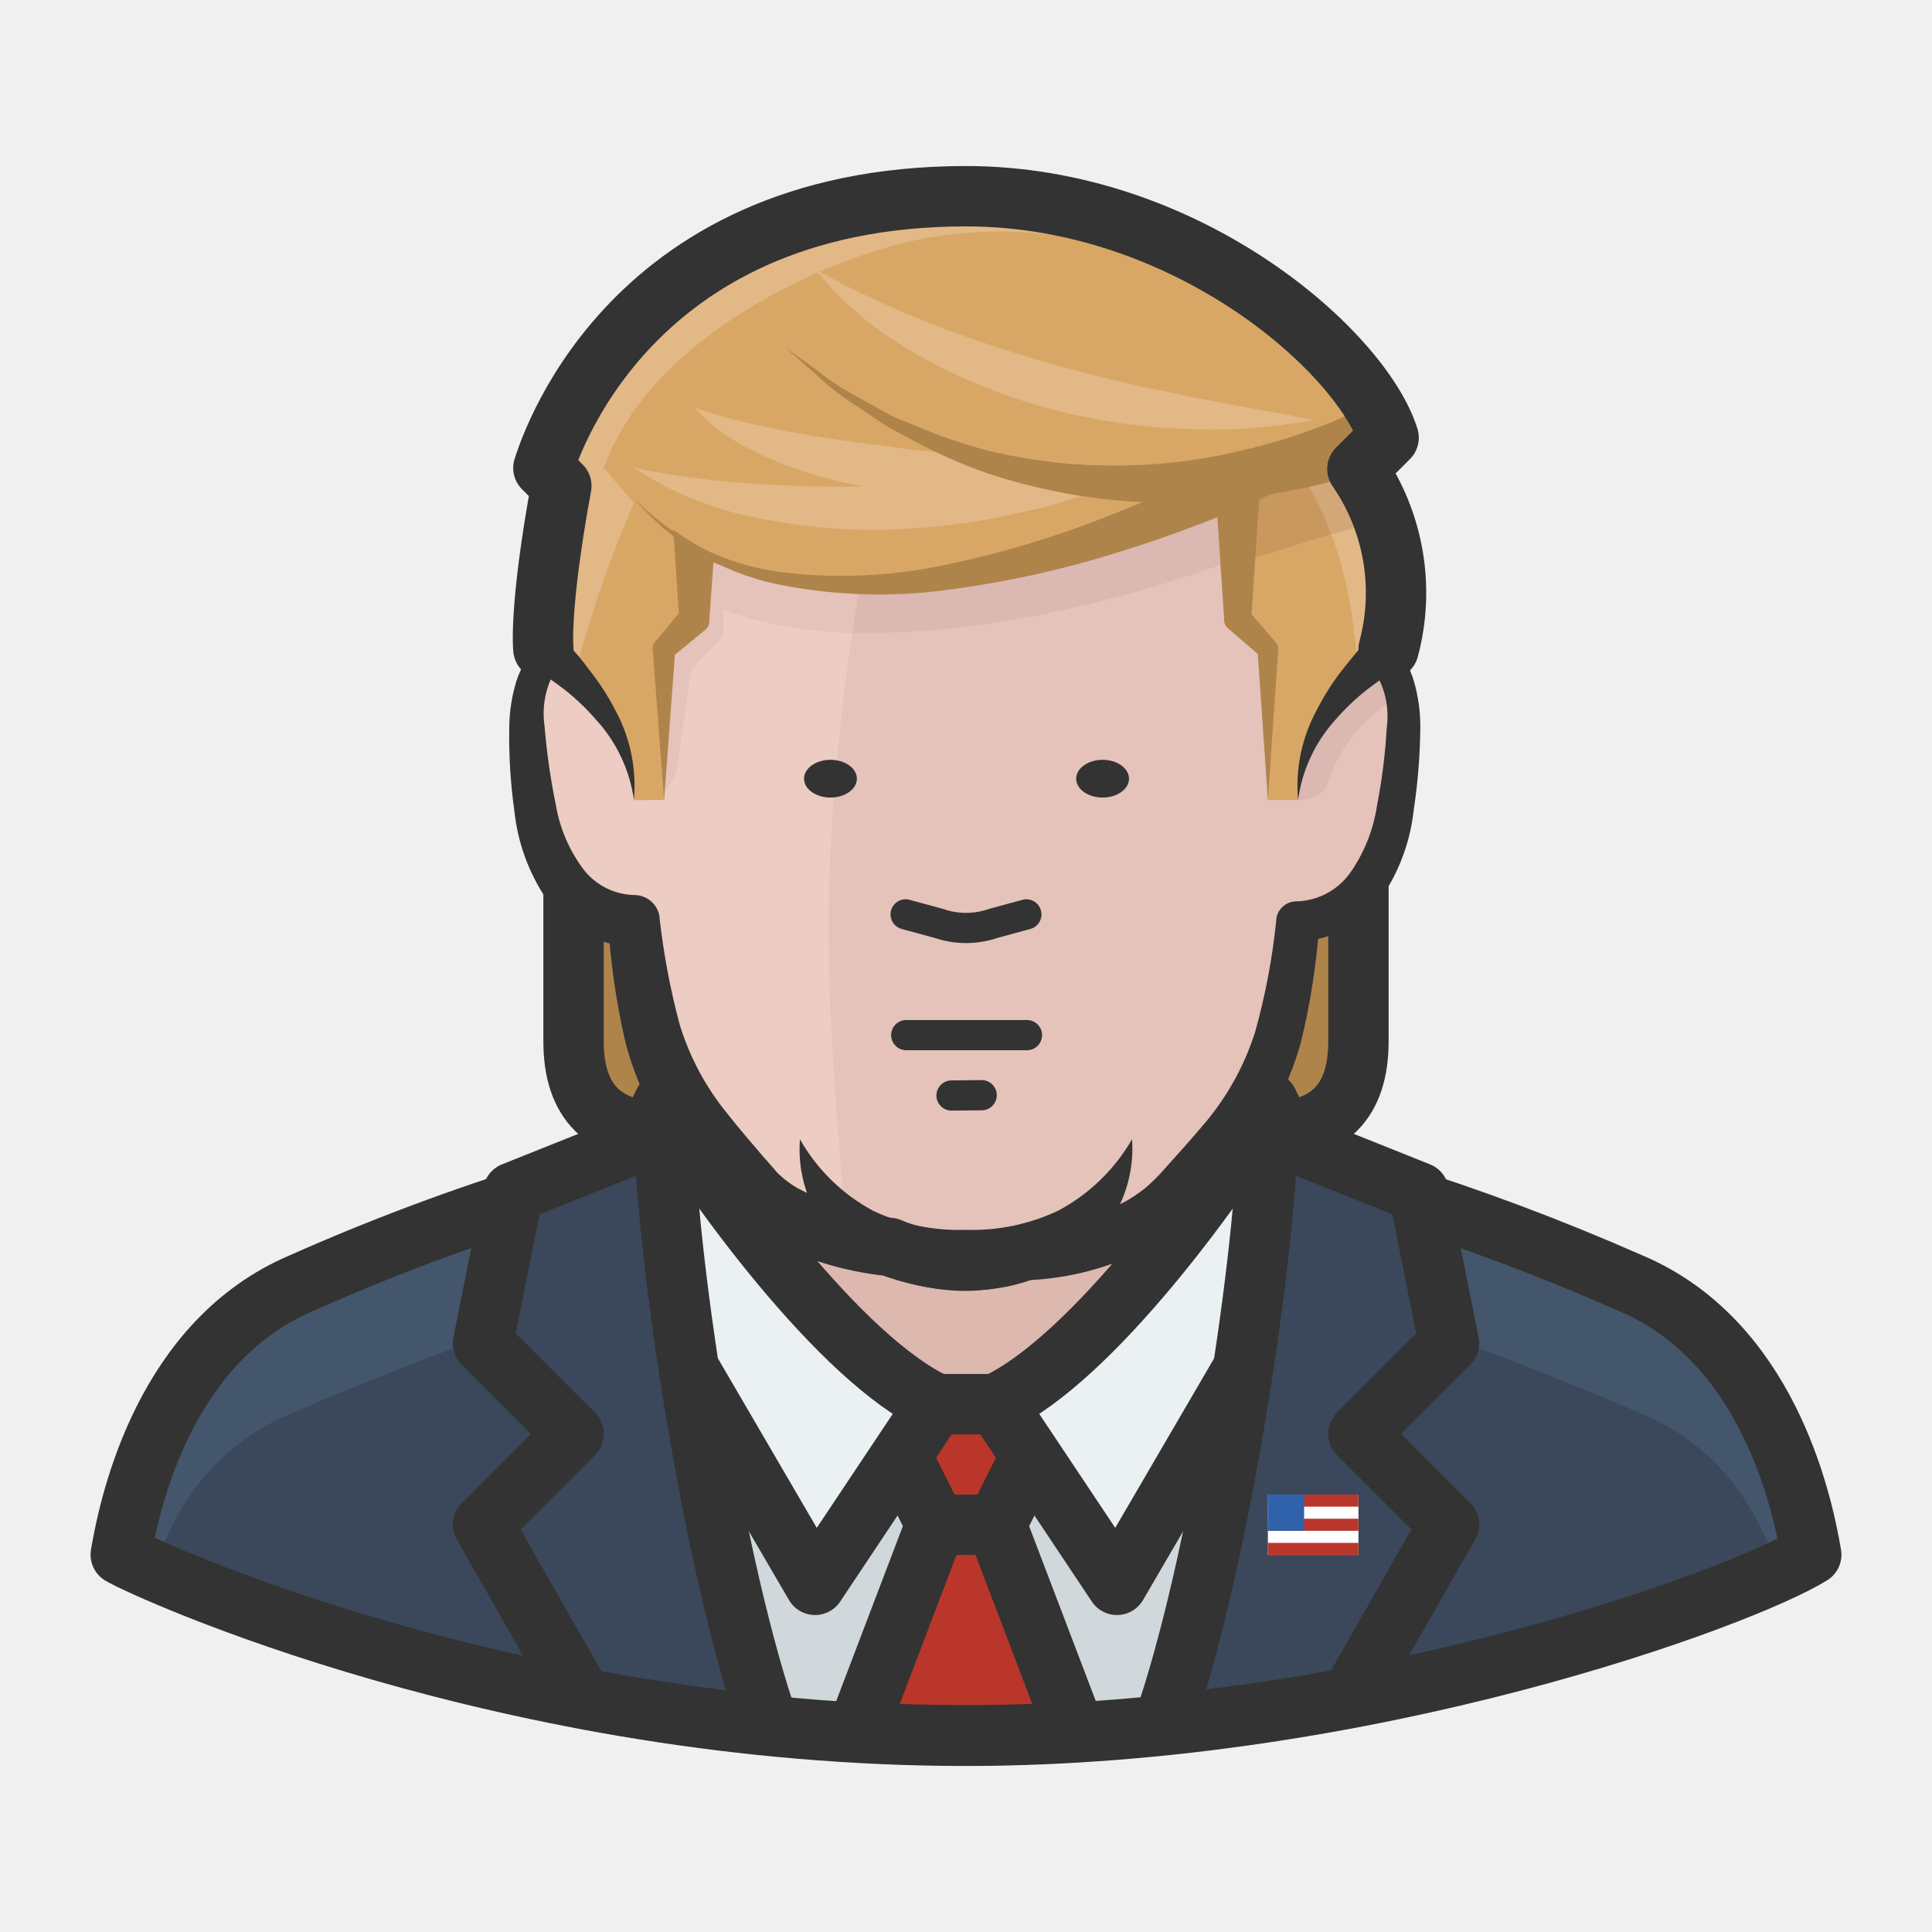
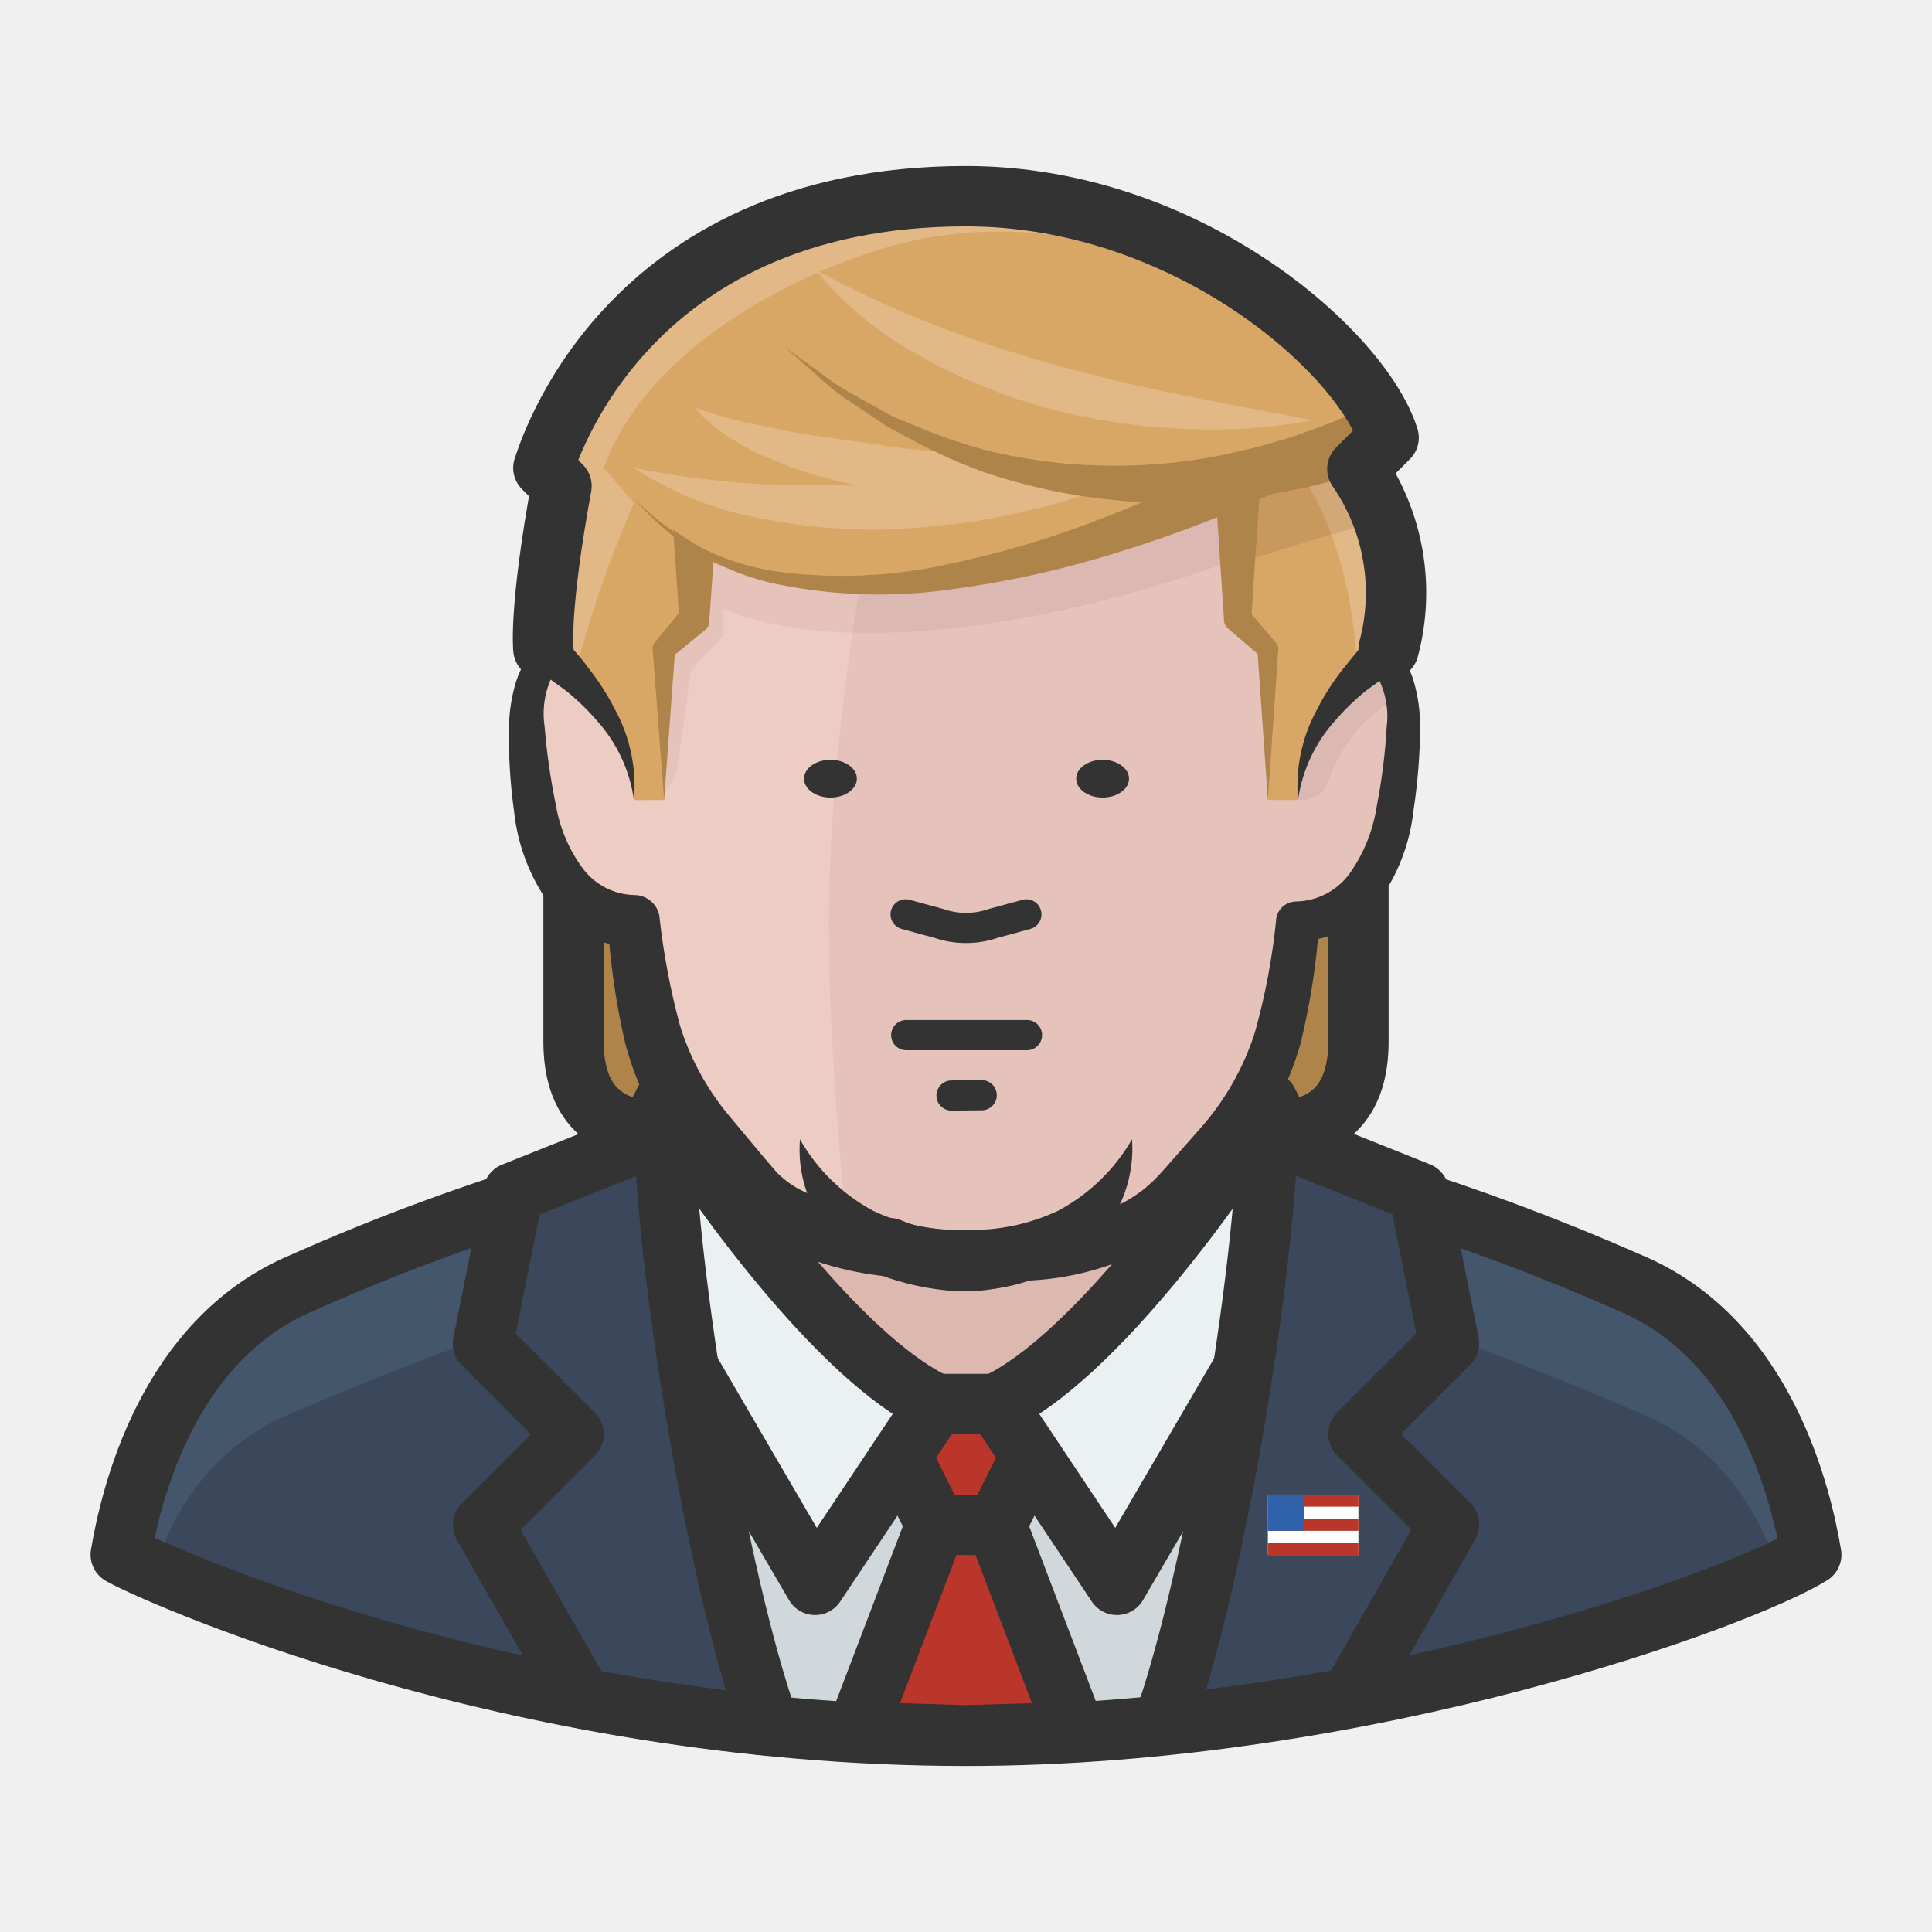
- <svg xmlns="http://www.w3.org/2000/svg" id="Layer_1" data-name="Layer 1" viewBox="0 0 128 128">
-   <defs>
-     <style>.cls-1,.cls-16{fill:#af844b;}.cls-1,.cls-11,.cls-18,.cls-19,.cls-20,.cls-21,.cls-6,.cls-7{stroke:#333;}.cls-1,.cls-20{stroke-miterlimit:10;}.cls-1,.cls-18,.cls-19,.cls-21,.cls-6,.cls-7{stroke-width:4px;}.cls-2{fill:#44566b;}.cls-21,.cls-3{fill:#3b485b;}.cls-4{fill:#d1d8db;}.cls-5{fill:#ddb8af;}.cls-23,.cls-6{fill:#ba362a;}.cls-11,.cls-18,.cls-19,.cls-21,.cls-6,.cls-7{stroke-linejoin:round;}.cls-7{fill:#ebf0f2;}.cls-8{fill:#edccc3;}.cls-9{fill:#e5c2ba;}.cls-10{fill:#dbb8b2;}.cls-11,.cls-18,.cls-19,.cls-20{fill:none;}.cls-11,.cls-18,.cls-20{stroke-linecap:round;}.cls-11{stroke-width:3px;}.cls-12{fill:#e2b886;}.cls-13{fill:#d8a766;}.cls-14{fill:#d3a879;}.cls-15{fill:#c9985d;}.cls-17{fill:#333;}.cls-20{stroke-width:2px;}.cls-22{fill:#fff;}.cls-24{fill:#2f62ab;}</style>
-   </defs>
-   <path class="cls-1" d="M38,59V69q0,6,6,6H84q6,0,6-6V59Z" />
-   <path class="cls-2" d="M120,103c-.63-3.74-3-14.22-12-18C93,78.63,83.77,75,64,75S35,78.63,20,85C11,88.8,8.63,99.28,8,103c1.68,1,25.69,12,56,12C90.71,115,115.47,105.79,120,103Z" />
-   <path class="cls-3" d="M108.85,93.7c-15-6.38-25.08-10-44.85-10s-29.83,3.64-44.85,10C14,95.9,11.49,100.12,10.2,104c5.85,2.68,27.11,11,53.8,11,24.54,0,46.83-7.55,53.81-10.92C116.53,100.15,114.06,95.91,108.85,93.7Z" />
-   <path class="cls-4" d="M37.17,78.46a266.27,266.27,0,0,0,9.91,35.41A133.62,133.62,0,0,0,64,115a134.92,134.92,0,0,0,19.19-1.45,358.69,358.69,0,0,0,7.17-35.2C83,76.16,75.18,75,64,75,52.58,75,44.69,76.21,37.17,78.46Z" />
-   <path id="_Path_" data-name="&lt;Path&gt;" class="cls-5" d="M84,73c-3.24,5.35-11.61,17-18,20H62c-6.39-3-14.76-14.65-18-20V69H84Z" />
-   <path class="cls-6" d="M56.76,114.75c2.37.14,4.78.22,7.24.22s4.85-.08,7.24-.22L66,101H62Z" />
-   <polygon class="cls-6" points="65.99 101.02 70 93.03 58 93.03 62.01 101.02 65.99 101.02" />
-   <path id="_Path_2" data-name="&lt;Path&gt;" class="cls-7" d="M44,73l-4,8,14,24,8-12C55.61,90,47.24,78.37,44,73Z" />
-   <path id="_Path_3" data-name="&lt;Path&gt;" class="cls-7" d="M84,73l4,8L74,105,66,93C72.39,90,80.76,78.37,84,73Z" />
-   <path class="cls-8" d="M64,83c2.87,0,10,0,14-4s8-12,8-18c4.09-.2,6-4.06,6.53-7.83C94.17,42.07,89.27,42.48,88,43c0,0,0-5,0-8,.09-9.43-5.45-19.81-24-19.81S39.91,25.59,40,35c0,3,0,8,0,8-1.29-.53-6.16-1.14-4.47,10.33.56,3.77,2.41,7.47,6.5,7.67,0,6,4,14,8,18S61.13,83.05,64,83Z" />
-   <path class="cls-9" d="M86,61c4.09-.2,6-4.06,6.53-7.83C94.17,42.07,89.27,42.48,88,43c0,0,0-5,0-8,.09-9.43-5.45-19.81-24-19.81-.66,0-1.27,0-1.91.07C57.69,31.43,54.69,49,54.92,62.64c0,4.74.52,12.17,1.23,19.59A31.26,31.26,0,0,0,64,83c2.87,0,10,0,14-4S86,67,86,61Z" />
-   <path class="cls-9" d="M88.43,42s.24-4.35.24-7.3c.09-9.44-6.12-19.45-24.71-19.45s-24.8,10-24.71,19.45c0,3,.24,7.3.24,7.3-1.42-.59-1.72-.59-3.49,1.06,4.56,3.45,6,6.87,6,10a2.65,2.65,0,0,0,2.88-2.34l.91-6.33,2.15-2.29v-1.7a25,25,0,0,0,2.77.84C61.27,43.64,75.68,39.44,82,37v4l2,2V53h2.33A1.81,1.81,0,0,0,88,51.82c.81-2.21,2.41-4.73,4.83-5.73a5,5,0,0,0-1.52-3C89.57,41.49,89.85,41.37,88.43,42Z" />
-   <path class="cls-10" d="M56.48,41.9C66,42.23,76.78,39,82,37v4l2,2V53h2.33A1.81,1.81,0,0,0,88,51.82a9.91,9.91,0,0,1,4.52-5.57C91.66,42.34,88.9,42.64,88,43c0,0,0-5,0-8,.09-9.43-5.45-19.81-24-19.81-.66,0-1.27,0-1.91.07A232.17,232.17,0,0,0,56.48,41.9Z" />
-   <path class="cls-11" d="M39.49,40.25l-.06.06c0,.92.06,1.54.06,1.62" />
-   <path class="cls-11" d="M88.52,41.93l-.09,0s0-.66.06-1.65l-.06-.06" />
-   <path class="cls-12" d="M92,29c-1.76-5.65-13.46-16-28-16C42.76,13,36.42,29.92,36,31l2,2c-1.4,6.43-2,10-2,10,3.81,3.82,6,5.09,6,10h2V43l2-2V37c4.72,1.1,16.13,5.45,36-4v8l2,2V53h2c0-4.93,5.8-10.16,6-10a16.7,16.7,0,0,0-2.07-11.93A3.88,3.88,0,0,0,92,29Z" />
-   <path class="cls-13" d="M42,53h2V43l2-2V37c4.72,1.1,16.13,5.45,36-4v8l2,2V53h2c0-1,.41-4.45,4-8.07C89.81,44.24,90,37,86,31l6-2h0c-2-6.36-17.69-16.8-32.76-12.75C52.92,18,42.94,22.88,40,31l2,2.33A75.71,75.71,0,0,0,38,45C39.66,46.68,42,48.27,42,53Z" />
-   <polygon class="cls-14" points="81.54 33.44 89.77 30.99 90.77 34.64 81.59 37.45 81.54 33.44" />
-   <path class="cls-15" d="M88.19,35.39a20.84,20.84,0,0,0-1.85-3.81L82,33v4.32Z" />
-   <path class="cls-16" d="M83.43,33l-.53,8-.26-.63,1.85,2.15.06.08a.56.56,0,0,1,.14.41L84,53l-.69-10,.2.48-2.15-1.85a.75.75,0,0,1-.26-.51V41l-.53-8a1.43,1.43,0,0,1,2.86-.18Z" />
-   <path class="cls-16" d="M47.43,35,47,41v.17a.78.78,0,0,1-.29.57l-2.19,1.8.22-.53L44,53l-.76-10a.61.61,0,0,1,.13-.44l.09-.1,1.81-2.2L45,41l-.4-6a1.43,1.43,0,1,1,2.86-.18Z" />
-   <path class="cls-13" d="M40,31c6,6,14,14,44,0C84,31,54,17,40,31Z" />
-   <path class="cls-16" d="M84.78,32.48a84.46,84.46,0,0,1-10.7,4.11A66,66,0,0,1,63,39.05a33.72,33.72,0,0,1-11.38-.32A16.78,16.78,0,0,1,42,33a16.35,16.35,0,0,0,9.73,4.9,32.58,32.58,0,0,0,11-.5,64.05,64.05,0,0,0,10.58-3.17,81.6,81.6,0,0,0,10-4.68Z" />
-   <path class="cls-12" d="M76,31c-1.32.65-2.68,1.19-4,1.71s-2.79.9-4.22,1.21a39.7,39.7,0,0,1-4.33.79c-.73.09-1.46.19-2.2.24L59,35.09a38.37,38.37,0,0,1-8.81-.77A22.49,22.49,0,0,1,42,31a59.76,59.76,0,0,0,8.49,1.08c2.81.18,5.62.19,8.43.13s5.62-.28,8.46-.48c1.42-.11,2.84-.28,4.27-.38S74.52,31.06,76,31Z" />
-   <path class="cls-12" d="M74,31a36.39,36.39,0,0,1-3.54,1c-1.2.21-2.41.42-3.62.54a36.75,36.75,0,0,1-7.34,0,29.35,29.35,0,0,1-7.2-1.63c-.58-.22-1.15-.46-1.72-.71s-1.12-.54-1.65-.86A11.83,11.83,0,0,1,46,27a30,30,0,0,0,3.46,1c1.13.29,2.29.49,3.43.71,2.29.42,4.6.69,6.92,1s4.65.41,7,.65c1.18.07,2.36.17,3.56.29S72.78,30.81,74,31Z" />
-   <path class="cls-12" d="M87,27.85c-1.46.26-3,.43-4.43.55a44.43,44.43,0,0,1-4.47,0A41.77,41.77,0,0,1,69.24,27a37.51,37.51,0,0,1-8.32-3.43A23.17,23.17,0,0,1,54,17.85a64.42,64.42,0,0,0,7.89,3.67c2.66,1.05,5.38,1.9,8.12,2.69,1.38.36,2.75.76,4.16,1.06.69.16,1.38.36,2.09.48s1.41.28,2.12.44,1.41.27,2.13.41l2.14.41C84.09,27.28,85.54,27.48,87,27.85Z" />
-   <path class="cls-17" d="M42,53a9.89,9.89,0,0,0-2.45-5.25,15.57,15.57,0,0,0-2.07-2c-.38-.29-.76-.58-1.16-.84l-.6-.4-.31-.19-.17-.11-.11-.08s0,0-.11-.09L34.91,44l0-.06a1.29,1.29,0,0,1-.2-.39,1.39,1.39,0,0,1,.05-1.09,1.42,1.42,0,0,1,.83-.74A1.23,1.23,0,0,1,36,41.6a1.43,1.43,0,1,1,0,2.85,1.39,1.39,0,0,0,.46-.07,1.42,1.42,0,0,0,.83-.74,1.39,1.39,0,0,0,.05-1.09,1.11,1.11,0,0,0-.2-.37l0,0L37,42.05c-.08-.07,0,0,0,0l0,0,.13.12.27.29.55.58c.36.4.71.81,1,1.23A16.21,16.21,0,0,1,40.74,47,10.52,10.52,0,0,1,42,53Z" />
-   <path class="cls-17" d="M86,53a10.52,10.52,0,0,1,1.26-6A16.21,16.21,0,0,1,89,44.29c.33-.42.68-.83,1-1.23l.55-.58.27-.29.13-.12,0,0s0,0,0,0l-.07.08,0,0a1.11,1.11,0,0,0-.2.37,1.39,1.39,0,0,0,0,1.09,1.42,1.42,0,0,0,.83.74,1.39,1.39,0,0,0,.46.07,1.43,1.43,0,1,1,0-2.85,1.23,1.23,0,0,1,.46.08,1.42,1.42,0,0,1,.83.74,1.39,1.39,0,0,1,0,1.09,1.29,1.29,0,0,1-.2.39l0,.06-.11.11c-.1.1-.08.07-.11.09l-.11.08-.17.11-.31.19-.6.4c-.4.26-.78.55-1.16.84a15.57,15.57,0,0,0-2.07,2A9.89,9.89,0,0,0,86,53Z" />
-   <path class="cls-16" d="M92,30.66c-1,.39-1.79.66-2.68.93s-1.76.48-2.65.68-1.78.34-2.67.52-1.79.23-2.68.34a38.68,38.68,0,0,1-10.75-.45,39.88,39.88,0,0,1-5.19-1.33,34.53,34.53,0,0,1-4.85-2.15l-1.17-.63a7.21,7.21,0,0,1-1.13-.68L56,26.4a18.15,18.15,0,0,1-2-1.65L52,23l2.12,1.53A17.18,17.18,0,0,0,56.28,26l2.27,1.26a6.89,6.89,0,0,0,1.16.56l1.19.49a33.38,33.38,0,0,0,4.86,1.62,35.77,35.77,0,0,0,5,.78,36,36,0,0,0,10-.53l2.46-.55c.8-.25,1.61-.44,2.4-.71s1.58-.54,2.34-.85a23.33,23.33,0,0,0,2.17-1Z" />
-   <path class="cls-18" d="M92,43a14.41,14.41,0,0,0-2.07-11.93L92,29c-1.77-5.67-13.35-16-28-16C41.13,13,36.2,30.5,36,31l1.19,1.19C35.69,40.39,36,43,36,43" />
-   <path class="cls-19" d="M36,79a142.68,142.68,0,0,0-16,6C11,88.8,8.63,99.28,8,103c1.68,1,25.69,12,56,12,26.71,0,51.47-9.18,56-12-.63-3.74-3-14.22-12-18a151.55,151.55,0,0,0-16-6" />
-   <ellipse class="cls-17" cx="55.02" cy="51.59" rx="1.75" ry="1.25" />
-   <ellipse class="cls-17" cx="73.05" cy="51.59" rx="1.75" ry="1.25" />
-   <line class="cls-20" x1="60.04" y1="68.58" x2="68.04" y2="68.58" />
-   <path class="cls-20" d="M60,60.58l2.2.6a5.55,5.55,0,0,0,3.6,0l2.2-.6" />
-   <line class="cls-20" x1="63.04" y1="72.58" x2="65.04" y2="72.56" />
-   <path class="cls-21" d="M38.57,112.52c3.88.73,8,1.35,12.37,1.79C47.39,104.17,44.25,84.31,44,75L34,79,32,89l6,6-6,6Z" />
-   <path class="cls-21" d="M89.46,112.47,96,101l-6-6,6-6L94,79,84,75c-.25,9.28-3.38,29.11-6.93,39.25C81.37,113.83,85.53,113.21,89.46,112.47Z" />
-   <rect class="cls-22" x="84" y="99.02" width="6" height="4" />
-   <rect class="cls-23" x="84" y="99.02" width="6" height="0.8" />
-   <rect class="cls-23" x="84" y="100.62" width="6" height="0.8" />
-   <rect class="cls-23" x="84" y="102.22" width="6" height="0.8" />
-   <rect class="cls-24" x="84" y="99.02" width="2.4" height="2.4" />
-   <path class="cls-17" d="M37.18,43.82a5.74,5.74,0,0,0-1.1,4.31,43.48,43.48,0,0,0,.74,5.17,9.87,9.87,0,0,0,1.83,4.29,4.38,4.38,0,0,0,3.43,1.71,1.69,1.69,0,0,1,1.62,1.46v.08a47.62,47.62,0,0,0,1.34,7.07,17.32,17.32,0,0,0,3.18,5.91c.72.93,1.53,1.84,2.32,2.78l.61.69.3.35a2.08,2.08,0,0,0,.21.21,6.48,6.48,0,0,0,1.15.85,18.15,18.15,0,0,0,6.37,2h.05a2.11,2.11,0,0,1,.36.09,13.88,13.88,0,0,0,3.86,1,7.69,7.69,0,0,0,1.85-.07c.64-.1,1.31-.26,2-.45h0a1.33,1.33,0,0,1,.34,0,16.06,16.06,0,0,0,6.81-1.61,10,10,0,0,0,1.38-.91,11.34,11.34,0,0,0,1.23-1.2c.88-1,1.73-1.91,2.54-2.88a17.66,17.66,0,0,0,3.55-6.28,44,44,0,0,0,1.41-7.46v-.06a1.34,1.34,0,0,1,1.27-1.15,4.52,4.52,0,0,0,3.63-1.9,10.48,10.48,0,0,0,1.77-4.45,38.28,38.28,0,0,0,.65-5.2,5.59,5.59,0,0,0-1.24-4.29h0A.91.91,0,0,1,92,42.46a5.77,5.77,0,0,1,1.69,2.72,10.8,10.8,0,0,1,.41,2.94,38.75,38.75,0,0,1-.44,5.56,12.66,12.66,0,0,1-2,5.58,7.48,7.48,0,0,1-2.38,2.19,7.31,7.31,0,0,1-3.15.93l1.28-1.21a46.51,46.51,0,0,1-1.25,8,20.62,20.62,0,0,1-3.91,7.43c-.84,1.07-1.71,2.1-2.58,3.09a13.31,13.31,0,0,1-1.54,1.58,13,13,0,0,1-1.86,1.31,19,19,0,0,1-8.29,2.24l.37-.06a23.06,23.06,0,0,1-2.38.58,11.41,11.41,0,0,1-2.68.17,17.46,17.46,0,0,1-5-1.08l.4.1a21.73,21.73,0,0,1-7.86-2.39,10.35,10.35,0,0,1-1.88-1.36c-.15-.13-.33-.33-.45-.46L48.15,80l-.64-.7c-.85-1-1.69-1.92-2.49-3a19.74,19.74,0,0,1-3.61-7.35,48.57,48.57,0,0,1-1.12-7.72l1.63,1.54a7.69,7.69,0,0,1-3.31-1,7.91,7.91,0,0,1-2.47-2.3,12.8,12.8,0,0,1-2.06-5.73,35.61,35.61,0,0,1-.34-5.61,10.86,10.86,0,0,1,.47-3A5.76,5.76,0,0,1,36,42.46a.91.91,0,0,1,1.24,1.34Z" />
-   <path class="cls-17" d="M53,75.48a12.2,12.2,0,0,0,4.87,4.75A13.34,13.34,0,0,0,64,81.48a13.33,13.33,0,0,0,6.11-1.27A12.35,12.35,0,0,0,75,75.48a8.71,8.71,0,0,1-3.11,7.31A12,12,0,0,1,64,85.48a12,12,0,0,1-7.91-2.68A8.63,8.63,0,0,1,53,75.48Z" />
+ <svg xmlns="http://www.w3.org/2000/svg" viewBox="0 0 128 128">
+   <style>.Y{stroke:#333}.Z{stroke-linejoin:round}.a{fill:#af844b}.b{stroke-width:4}.c{stroke-linecap:round}.d{stroke-miterlimit:10}</style>
+   <path d="M38,59V69q0,6,6,6H84q6,0,6-6V59Z" class="Y a b d" />
+   <path d="M120 103c-.63-3.74-3-14.22-12-18-15-6.37-24.23-10-44-10s-29 3.63-44 10c-9 3.8-11.37 14.28-12 18 1.68 1 25.7 12 56 12 26.7 0 51.47-9.2 56-12z" fill="#44566b" />
+   <path d="M108.85 93.7c-15-6.38-25.08-10-44.85-10s-29.83 3.64-44.85 10C14 95.9 11.5 100.12 10.2 104c5.85 2.68 27.1 11 53.8 11 24.54 0 46.83-7.55 53.8-10.92-1.28-3.93-3.75-8.17-8.96-10.38z" fill="#3b485b" />
+   <path d="M37.17 78.46a266.27 266.27 0 0 0 9.91 35.41A133.62 133.62 0 0 0 64 115a134.92 134.92 0 0 0 19.19-1.45 358.69 358.69 0 0 0 7.17-35.2C83 76.16 75.18 75 64 75c-11.42 0-19.3 1.2-26.83 3.46z" fill="#d1d8db" />
+   <path d="M84 73c-3.24 5.35-11.6 17-18 20h-4c-6.4-3-14.76-14.65-18-20v-4h40z" fill="#ddb8af" />
+   <g class="Y b Z">
+     <g fill="#ba362a">
+       <path d="M56.76 114.75l7.24.22 7.24-.22L66 101h-4z" />
+       <path d="M66 101.02l4-8H58l4 8H66z" />
+     </g>
+     <path d="M44 73l-4 8 14 24 8-12c-6.4-3-14.76-14.63-18-20zm40 0l4 8-14 24-8-12c6.4-3 14.76-14.63 18-20z" fill="#ebf0f2" />
+   </g>
+   <path d="M64 83c2.87 0 10 0 14-4s8-12 8-18c4.1-.2 6-4.06 6.53-7.83C94.17 42.07 89.27 42.48 88 43v-8c.1-9.43-5.45-19.8-24-19.8S39.9 25.6 40 35v8c-1.3-.53-6.16-1.14-4.47 10.33.56 3.77 2.4 7.47 6.5 7.67 0 6 4 14 8 18s11.1 4.05 13.97 4z" fill="#edccc3" />
+   <g fill="#e5c2ba">
+     <path d="M86 61c4.1-.2 6-4.06 6.53-7.83C94.17 42.07 89.27 42.48 88 43v-8c.1-9.43-5.45-19.8-24-19.8-.66 0-1.27 0-1.9.07-4.4 16.17-7.4 33.74-7.17 47.38 0 4.74.52 12.17 1.23 19.6A31.26 31.26 0 0 0 64 83c2.87 0 10 0 14-4s8-12 8-18z" />
+     <path d="M88.43 42l.24-7.3c.1-9.44-6.12-19.45-24.7-19.45s-24.8 10-24.7 19.45c0 3 .24 7.3.24 7.3-1.42-.6-1.72-.6-3.5 1.06 4.56 3.45 6 6.87 6 10a2.65 2.65 0 0 0 2.88-2.34l.9-6.33 2.15-2.3v-1.7a25 25 0 0 0 2.77.84c10.56 2.4 24.97-1.8 31.3-4.24v4l2 2v10h2.33A1.81 1.81 0 0 0 88 51.82c.8-2.2 2.4-4.73 4.83-5.73a5 5 0 0 0-1.52-3c-1.74-1.6-1.46-1.72-2.88-1.1z" />
+   </g>
+   <path d="M56.48 41.9C66 42.23 76.78 39 82 37v4l2 2v10h2.33A1.81 1.81 0 0 0 88 51.82a9.91 9.91 0 0 1 4.52-5.57c-.86-3.9-3.62-3.6-4.52-3.25v-8c.1-9.43-5.45-19.8-24-19.8-.66 0-1.27 0-1.9.07a232.17 232.17 0 0 0-5.61 26.64z" fill="#dbb8b2" />
+   <path d="M39.5 40.25l-.06.06.06 1.62m49.02 0h-.1l.06-1.65-.06-.06" fill="none" stroke-width="3" class="Y Z c" />
+   <path d="M92 29c-1.76-5.65-13.46-16-28-16-21.24 0-27.58 16.92-28 18l2 2c-1.4 6.43-2 10-2 10 3.8 3.82 6 5.1 6 10h2V43l2-2v-4c4.72 1.1 16.13 5.45 36-4v8l2 2v10h2c0-4.93 5.8-10.16 6-10a16.7 16.7 0 0 0-2.07-11.93A3.88 3.88 0 0 0 92 29z" fill="#e2b886" />
+   <path d="M42 53h2V43l2-2v-4c4.72 1.1 16.13 5.45 36-4v8l2 2v10h2c0-1 .4-4.45 4-8.07-.2-.7 0-7.93-4-13.93l6-2c-2-6.36-17.7-16.8-32.76-12.75C52.92 18 42.94 22.88 40 31l2 2.33A75.71 75.71 0 0 0 38 45c1.66 1.68 4 3.27 4 8z" fill="#d8a766" />
+   <path d="M81.54 33.44L89.77 31l1 3.65-9.18 2.8-.05-4z" fill="#d3a879" />
+   <path d="M88.2 35.4a20.84 20.84 0 0 0-1.85-3.81L82 33v4.32z" fill="#c9985d" />
+   <path d="M83.43 33l-.53 8-.26-.63 1.85 2.15.06.08a.56.56 0 0 1 .14.41L84 53l-.7-10 .2.48-2.15-1.85a.75.75 0 0 1-.26-.51V41l-.53-8a1.433 1.433 0 0 1 2.86-.18zm-36 2L47 41v.17a.78.78 0 0 1-.29.57l-2.2 1.8.22-.53L44 53l-.76-10a.61.61 0 0 1 .13-.44l.1-.1 1.8-2.2L45 41l-.4-6a1.433 1.433 0 1 1 2.86-.18z" class="a" />
+   <path d="M40 31c6 6 14 14 44 0 0 0-30-14-44 0z" fill="#d8a766" />
+   <path d="M84.78,32.48a84.46,84.46,0,0,1-10.7,4.11A66,66,0,0,1,63,39.05a33.72,33.72,0,0,1-11.38-.32A16.78,16.78,0,0,1,42,33a16.35,16.35,0,0,0,9.73,4.9,32.58,32.58,0,0,0,11-.5,64.05,64.05,0,0,0,10.58-3.17,81.6,81.6,0,0,0,10-4.68Z" class="a" />
+   <g fill="#e2b886">
+     <path d="M76 31c-1.32.65-2.68 1.2-4 1.7s-2.8.9-4.22 1.2a39.7 39.7 0 0 1-4.33.79l-2.2.24-2.25.14a38.37 38.37 0 0 1-8.81-.77A22.49 22.49 0 0 1 42 31a59.76 59.76 0 0 0 8.49 1.08l8.43.13 8.46-.48 4.27-.38L76 31z" />
+     <path d="M74 31a36.39 36.39 0 0 1-3.54 1l-3.62.54a36.75 36.75 0 0 1-7.34 0 29.35 29.35 0 0 1-7.2-1.63l-1.72-.7a14.34 14.34 0 0 1-1.65-.86A11.83 11.83 0 0 1 46 27a30 30 0 0 0 3.46 1l3.43.7 6.92 1 7 .65 3.56.3L74 31zm13-3.15c-1.46.26-3 .43-4.43.55a44.43 44.43 0 0 1-4.47 0 41.77 41.77 0 0 1-8.86-1.4 37.51 37.51 0 0 1-8.32-3.43A23.17 23.17 0 0 1 54 17.85a64.42 64.42 0 0 0 7.89 3.67c2.66 1.05 5.38 1.9 8.12 2.7l4.16 1.06 2.1.48 2.12.44 8.6 1.65z" />
+   </g>
+   <path d="M42 53a9.89 9.89 0 0 0-2.45-5.25 15.57 15.57 0 0 0-2.07-2l-1.16-.84-.9-.6-.17-.1-.1-.08-.1-.1-.1-.04v-.06a1.29 1.29 0 0 1-.2-.39 1.39 1.39 0 0 1 .05-1.09 1.42 1.42 0 0 1 .83-.74 1.23 1.23 0 0 1 .41-.12 1.43 1.43 0 1 1 0 2.85 1.39 1.39 0 0 0 .46-.07 1.42 1.42 0 0 0 .83-.74 1.39 1.39 0 0 0 .05-1.09 1.11 1.11 0 0 0-.2-.37l-.14-.13c-.08-.07 0 0 0 0l.13.12.27.3.55.58c.36.4.7.8 1 1.23A16.21 16.21 0 0 1 40.74 47 10.52 10.52 0 0 1 42 53zm44 0a10.52 10.52 0 0 1 1.26-6A16.21 16.21 0 0 1 89 44.29l1-1.23.55-.58.27-.3.13-.12-.07.08a1.11 1.11 0 0 0-.2.37 1.39 1.39 0 0 0 0 1.09 1.42 1.42 0 0 0 .83.74 1.39 1.39 0 0 0 .46.07 1.43 1.43 0 1 1 0-2.85 1.23 1.23 0 0 1 .46.08 1.42 1.42 0 0 1 .83.74 1.39 1.39 0 0 1 0 1.09 1.29 1.29 0 0 1-.2.39v.06l-.1.1c-.1.1-.08.07-.1.1l-.1.08-.17.1-.9.6-1.16.84a15.57 15.57 0 0 0-2.07 2A9.89 9.89 0 0 0 86 53z" fill="#333" />
+   <path d="M92 30.66l-2.68.93-2.65.68-2.67.52c-.9.18-1.8.23-2.68.34a38.68 38.68 0 0 1-10.75-.45 39.88 39.88 0 0 1-5.19-1.33 34.53 34.53 0 0 1-4.85-2.15l-1.17-.63a7.21 7.21 0 0 1-1.13-.68L56 26.4a18.15 18.15 0 0 1-2-1.65L52 23l2.12 1.53A17.18 17.18 0 0 0 56.28 26l2.27 1.26a6.89 6.89 0 0 0 1.16.56l1.2.5a33.38 33.38 0 0 0 4.86 1.62 35.77 35.77 0 0 0 5 .78 36 36 0 0 0 10-.53l2.46-.55 2.4-.7 2.34-.85a23.33 23.33 0 0 0 2.17-1z" class="a" />
+   <g fill="none" class="Y Z b">
+     <path d="M92 43a14.41 14.41 0 0 0-2.07-11.93L92 29c-1.77-5.67-13.35-16-28-16-22.87 0-27.8 17.5-28 18l1.2 1.2C35.7 40.4 36 43 36 43" class="c" />
+     <path d="M36 79a142.68 142.68 0 0 0-16 6c-9 3.8-11.37 14.28-12 18 1.68 1 25.7 12 56 12 26.7 0 51.47-9.18 56-12-.63-3.74-3-14.22-12-18a151.55 151.55 0 0 0-16-6" />
+   </g>
+   <g fill="#333">
+     <ellipse cx="55.02" cy="51.59" rx="1.75" ry="1.25" />
+     <ellipse cx="73.05" cy="51.59" rx="1.75" ry="1.25" />
+   </g>
+   <g class="Y">
+     <path d="M60.04 68.58h8m-8.04-8l2.2.6a5.55 5.55 0 0 0 3.6 0l2.2-.6m-4.96 12l2-.02" fill="none" stroke-width="2" class="c d" />
+     <path d="M38.57 112.52c3.88.73 8 1.35 12.37 1.8-3.55-10.14-6.7-30-6.94-39.3l-10 4-2 10 6 6-6 6zm50.9-.05L96 101l-6-6 6-6-2-10-10-4c-.25 9.28-3.38 29.1-6.93 39.25 4.3-.42 8.46-1.04 12.4-1.78z" fill="#3b485b" class="Z b" />
+   </g>
+   <path d="M84 99.02h6v4h-6z" fill="#fff" />
+   <path d="M84 99.02h6v.8h-6zm0 1.6h6v.8h-6zm0 1.6h6v.8h-6z" fill="#ba362a" />
+   <path d="M84 99.02h2.4v2.4H84z" fill="#2f62ab" />
+   <g fill="#333">
+     <path d="M37.18 43.82a5.74 5.74 0 0 0-1.1 4.31 43.48 43.48 0 0 0 .74 5.17 9.87 9.87 0 0 0 1.83 4.29 4.38 4.38 0 0 0 3.43 1.71 1.69 1.69 0 0 1 1.62 1.46v.08a47.62 47.62 0 0 0 1.34 7.07 17.32 17.32 0 0 0 3.18 5.91l2.32 2.78.6.7.3.35a2.08 2.08 0 0 0 .21.21 6.48 6.48 0 0 0 1.15.85 18.15 18.15 0 0 0 6.37 2h.05a2.11 2.11 0 0 1 .36.09 13.88 13.88 0 0 0 3.86 1 7.69 7.69 0 0 0 1.85-.07c.64-.1 1.3-.26 2-.45a1.33 1.33 0 0 1 .34 0 16.06 16.06 0 0 0 6.81-1.61 10 10 0 0 0 1.38-.91 11.34 11.34 0 0 0 1.23-1.2l2.54-2.88a17.66 17.66 0 0 0 3.55-6.28 44 44 0 0 0 1.41-7.46v-.06a1.34 1.34 0 0 1 1.27-1.15 4.52 4.52 0 0 0 3.63-1.9 10.48 10.48 0 0 0 1.77-4.45 38.28 38.28 0 0 0 .65-5.2 5.59 5.59 0 0 0-1.24-4.29.91.91 0 0 1 1.36-1.42 5.77 5.77 0 0 1 1.69 2.72 10.8 10.8 0 0 1 .41 2.94 38.75 38.75 0 0 1-.44 5.56 12.66 12.66 0 0 1-2 5.58 7.48 7.48 0 0 1-2.38 2.19 7.31 7.31 0 0 1-3.15.93l1.28-1.2a46.51 46.51 0 0 1-1.25 8 20.62 20.62 0 0 1-3.91 7.43l-2.58 3.1a13.31 13.31 0 0 1-1.54 1.58 13 13 0 0 1-1.86 1.31 19 19 0 0 1-8.29 2.24l.37-.06a23.06 23.06 0 0 1-2.38.58 11.41 11.41 0 0 1-2.68.17 17.46 17.46 0 0 1-5-1.08l.4.1a21.73 21.73 0 0 1-7.86-2.39 10.35 10.35 0 0 1-1.88-1.36c-.15-.13-.33-.33-.45-.46l-.35-.32-.64-.7-2.5-3a19.74 19.74 0 0 1-3.61-7.35 48.57 48.57 0 0 1-1.12-7.72l1.63 1.54a7.69 7.69 0 0 1-3.31-1 7.91 7.91 0 0 1-2.47-2.3 12.8 12.8 0 0 1-2.06-5.73 35.61 35.61 0 0 1-.34-5.61 10.86 10.86 0 0 1 .47-3A5.76 5.76 0 0 1 36 42.46a.91.91 0 0 1 1.24 1.34z" />
+     <path d="M53,75.48a12.2,12.2,0,0,0,4.87,4.75A13.34,13.34,0,0,0,64,81.48a13.33,13.33,0,0,0,6.11-1.27A12.35,12.35,0,0,0,75,75.48a8.71,8.71,0,0,1-3.11,7.31A12,12,0,0,1,64,85.48a12,12,0,0,1-7.91-2.68A8.63,8.63,0,0,1,53,75.48Z" />
+   </g>
</svg>
